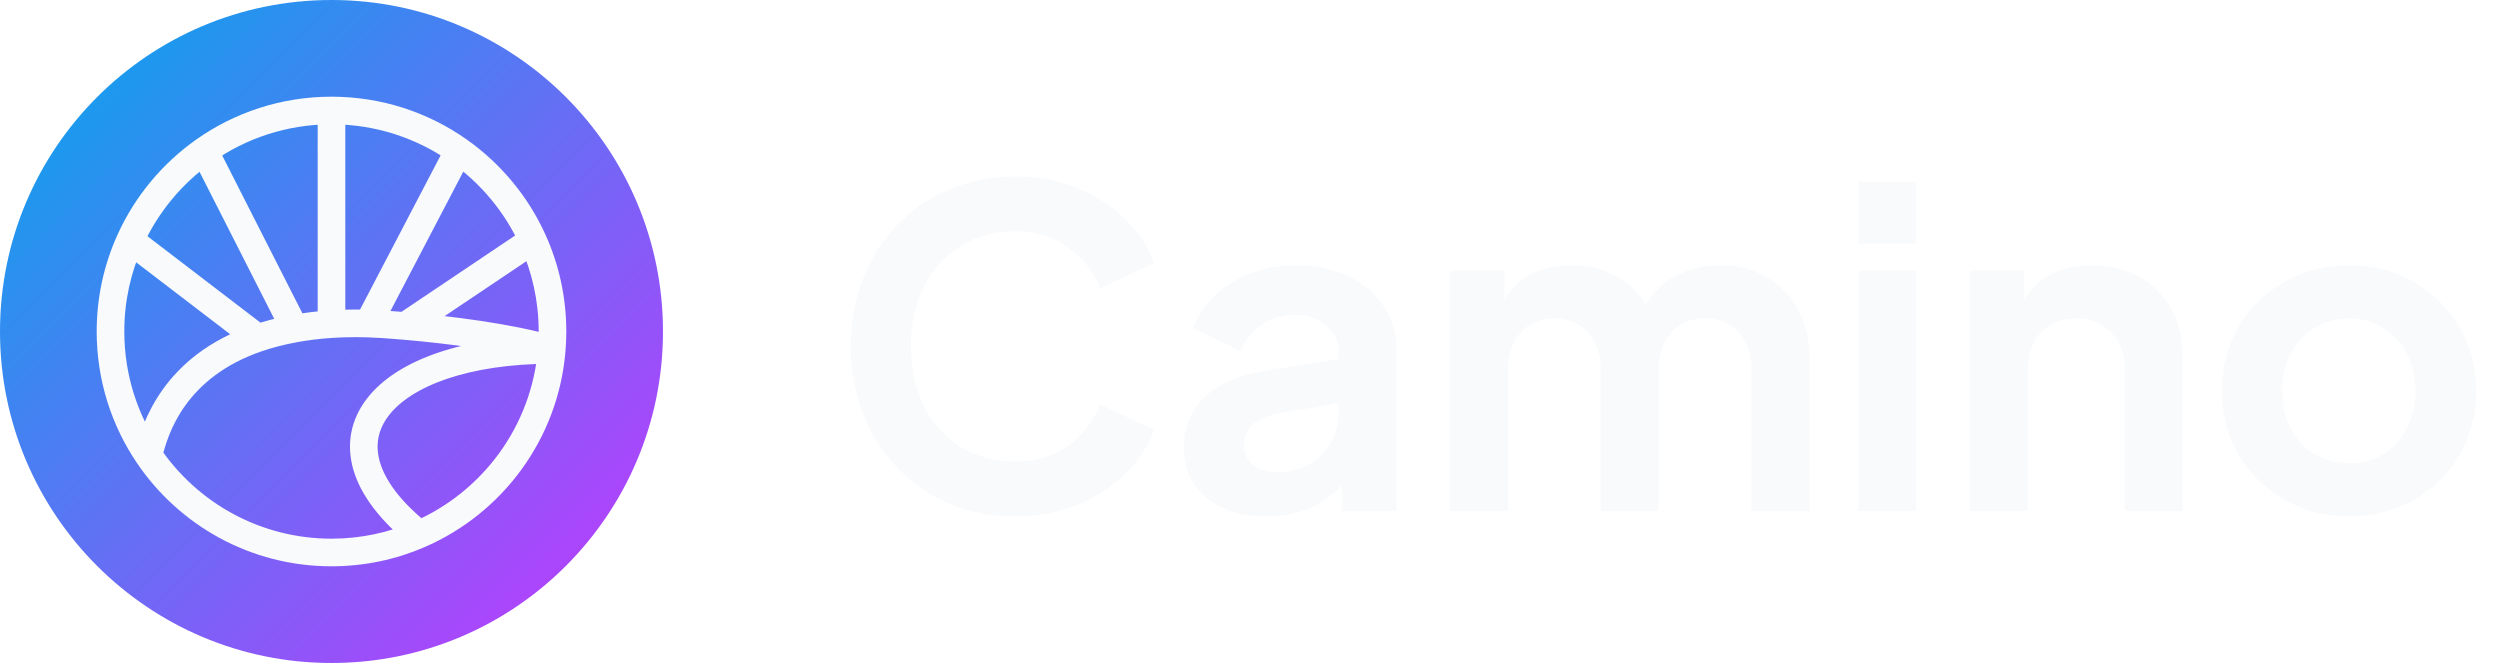
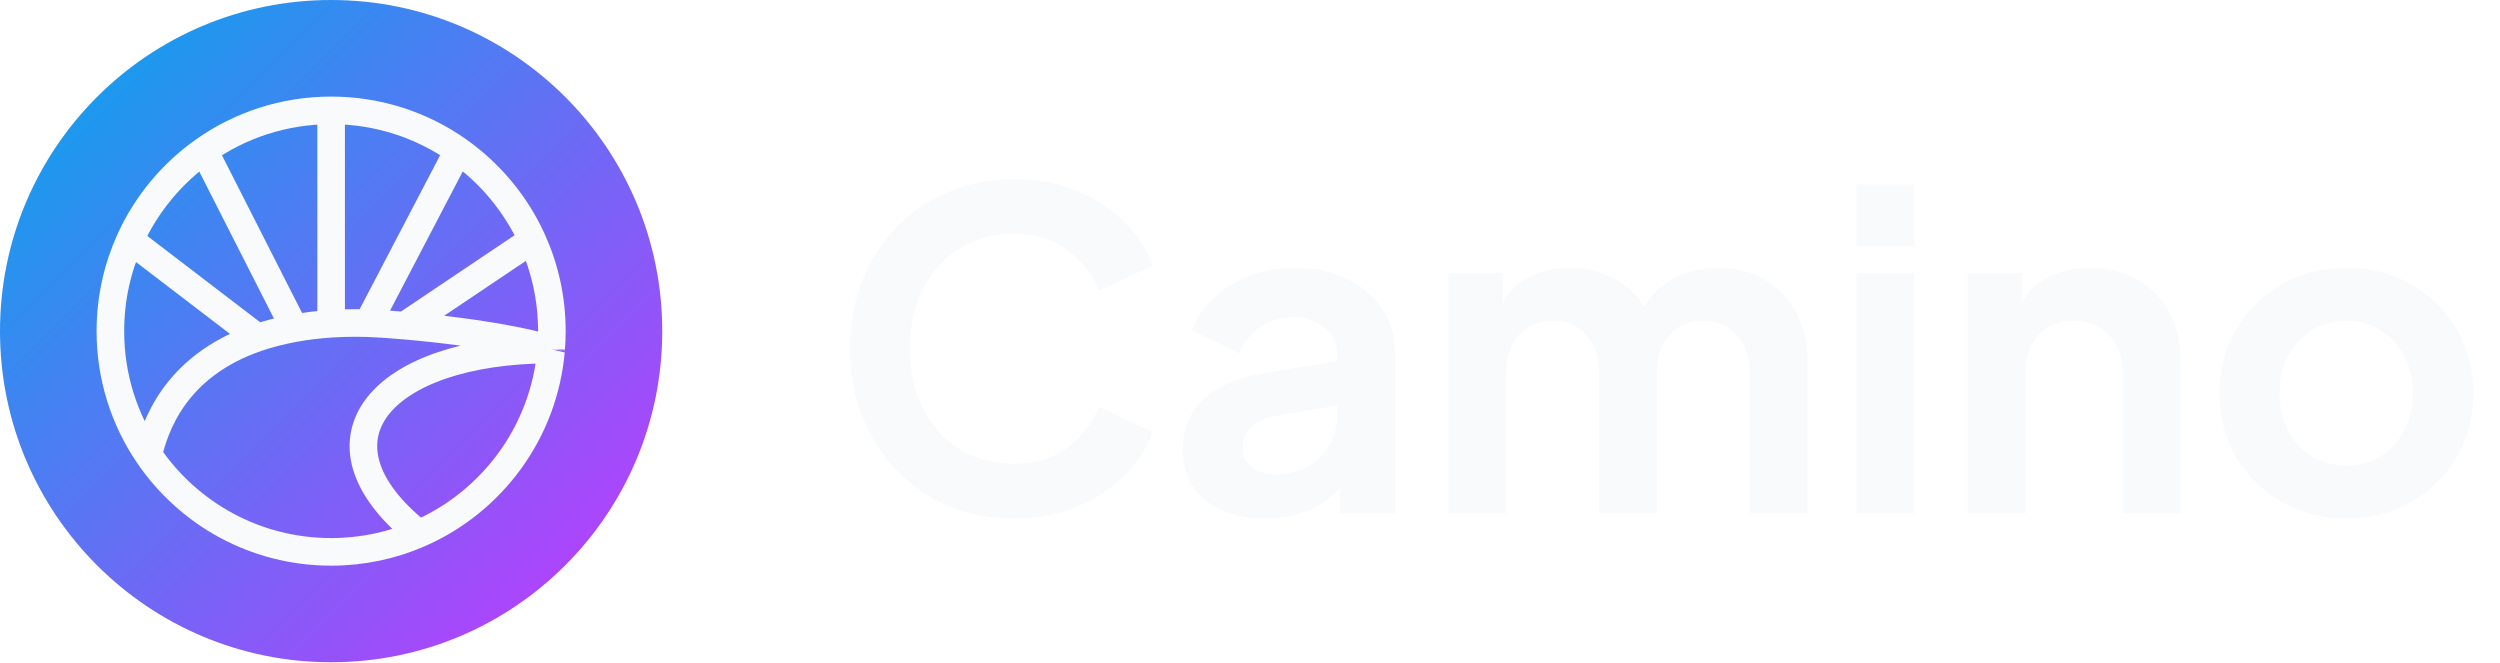
- <svg xmlns="http://www.w3.org/2000/svg" width="181" height="48" viewBox="0 0 181 48" fill="none">
-   <rect width="48" height="48" rx="24" fill="url(#paint0_linear_230_9085)" />
-   <path d="M19.875 24.11L20.127 25.078H20.127L19.875 24.11ZM21.911 23.691L22.064 24.68H22.064L21.911 23.691ZM23.333 23.516L23.242 22.521H23.242L23.333 23.516ZM24.901 23.422L24.871 22.422L24.901 23.422ZM27.773 23.48L27.705 24.477H27.705L27.773 23.48ZM30.333 38.667L30.959 37.887L30.959 37.886L30.333 38.667ZM10.749 32.969L9.921 33.531L10.749 32.969ZM9.42 17.4L8.51 16.987L9.42 17.4ZM14.792 10.914L14.216 10.096L14.792 10.914ZM33.205 10.912L33.781 10.094L33.205 10.912ZM30.358 38.687L30.756 39.604L30.358 38.687ZM18.989 25.418C19.349 25.296 19.728 25.182 20.127 25.078L19.624 23.142C19.178 23.258 18.752 23.386 18.345 23.525L18.989 25.418ZM20.127 25.078C20.57 24.963 21.032 24.861 21.513 24.773L21.154 22.805C20.624 22.902 20.115 23.015 19.624 23.142L20.127 25.078ZM21.513 24.773C21.694 24.739 21.878 24.708 22.064 24.68L21.758 22.703C21.553 22.735 21.352 22.769 21.154 22.805L21.513 24.773ZM22.064 24.68C22.502 24.612 22.955 24.555 23.425 24.512L23.242 22.521C22.732 22.568 22.237 22.629 21.758 22.703L22.064 24.68ZM23.425 24.512C23.635 24.493 23.848 24.476 24.065 24.462L23.935 22.466C23.701 22.482 23.47 22.5 23.242 22.521L23.425 24.512ZM24.065 24.462C24.348 24.444 24.637 24.43 24.931 24.421L24.871 22.422C24.554 22.432 24.242 22.446 23.935 22.466L24.065 24.462ZM24.931 24.421C25.479 24.405 26.047 24.405 26.635 24.424L26.699 22.425C26.07 22.405 25.461 22.404 24.871 22.422L24.931 24.421ZM26.635 24.424C26.984 24.435 27.341 24.453 27.705 24.477L27.84 22.482C27.453 22.456 27.072 22.437 26.699 22.425L26.635 24.424ZM27.705 24.477C28.147 24.507 28.668 24.547 29.247 24.597L29.42 22.605C28.829 22.553 28.295 22.513 27.84 22.482L27.705 24.477ZM25 23.464V8H23V23.464H25ZM11.722 33.198C12.136 31.434 13.394 27.322 18.989 25.418L18.345 23.525C11.799 25.752 10.257 30.683 9.775 32.741L11.722 33.198ZM24 39C18.833 39 14.275 36.388 11.576 32.408L9.921 33.531C12.976 38.036 18.142 41 24 41V39ZM11.576 32.408C9.95 30.01 9 27.118 9 24H7C7 27.53 8.077 30.812 9.921 33.531L11.576 32.408ZM19.274 23.677L10.028 16.606L8.813 18.194L18.059 25.266L19.274 23.677ZM9 24C9 21.792 9.476 19.698 10.331 17.813L8.51 16.987C7.54 19.126 7 21.502 7 24H9ZM10.331 17.813C11.441 15.364 13.191 13.265 15.368 11.731L14.216 10.096C11.751 11.834 9.769 14.21 8.51 16.987L10.331 17.813ZM15.368 11.731C17.809 10.01 20.785 9 24 9V7C20.359 7 16.983 8.146 14.216 10.096L15.368 11.731ZM13.9 11.366L20.442 24.242L22.225 23.336L15.684 10.461L13.9 11.366ZM32.319 10.448L25.78 22.961L27.553 23.887L34.092 11.375L32.319 10.448ZM24 9C27.214 9 30.189 10.01 32.629 11.729L33.781 10.094C31.015 8.145 27.64 7 24 7V9ZM32.629 11.729C34.806 13.262 36.555 15.36 37.666 17.807L39.487 16.98C38.228 14.206 36.246 11.831 33.781 10.094L32.629 11.729ZM37.666 17.807C38.523 19.694 39 21.79 39 24H41C41 21.499 40.459 19.122 39.487 16.98L37.666 17.807ZM29.891 24.431L39.134 18.224L38.019 16.564L28.776 22.771L29.891 24.431ZM29.247 24.597C32.27 24.86 36.739 25.401 39.66 26.275L40.233 24.359C37.098 23.421 32.448 22.869 29.42 22.605L29.247 24.597ZM39 24C39 24.416 38.983 24.829 38.95 25.236L40.943 25.398C40.981 24.937 41 24.471 41 24H39ZM38.95 25.236C38.949 25.241 38.949 25.246 38.949 25.251L40.942 25.416C40.942 25.41 40.943 25.404 40.943 25.398L38.95 25.236ZM30.959 37.886C28.946 36.273 27.889 34.757 27.508 33.461C27.142 32.212 27.377 31.087 28.143 30.088C28.937 29.054 30.342 28.11 32.366 27.424C34.38 26.742 36.94 26.338 39.947 26.333L39.944 24.333C36.77 24.338 33.987 24.764 31.725 25.53C29.473 26.293 27.671 27.418 26.556 28.871C25.414 30.361 25.038 32.144 25.589 34.024C26.127 35.857 27.516 37.69 29.708 39.447L30.959 37.886ZM38.949 25.251C38.485 30.873 34.918 35.62 29.961 37.769L30.756 39.604C36.371 37.17 40.416 31.794 40.942 25.416L38.949 25.251ZM29.961 37.769C28.135 38.561 26.12 39 24 39V41C26.399 41 28.684 40.503 30.756 39.604L29.961 37.769ZM29.707 39.447L29.732 39.467L30.984 37.907L30.959 37.887L29.707 39.447Z" fill="#F8FAFC" />
-   <path d="M73.504 37.384C75.211 37.384 76.736 37.096 78.08 36.52C79.445 35.944 80.597 35.187 81.536 34.248C82.475 33.288 83.147 32.243 83.552 31.112L79.648 29.288C79.179 30.483 78.411 31.475 77.344 32.264C76.299 33.032 75.019 33.416 73.504 33.416C72.011 33.416 70.699 33.064 69.568 32.36C68.437 31.656 67.552 30.685 66.912 29.448C66.272 28.189 65.952 26.728 65.952 25.064C65.952 23.4 66.272 21.949 66.912 20.712C67.552 19.453 68.437 18.483 69.568 17.8C70.699 17.096 72.011 16.744 73.504 16.744C75.019 16.744 76.299 17.139 77.344 17.928C78.411 18.696 79.179 19.677 79.648 20.872L83.552 19.048C83.147 17.917 82.475 16.883 81.536 15.944C80.597 14.984 79.445 14.216 78.08 13.64C76.736 13.064 75.211 12.776 73.504 12.776C71.797 12.776 70.219 13.085 68.768 13.704C67.317 14.301 66.059 15.155 64.992 16.264C63.925 17.352 63.093 18.653 62.496 20.168C61.899 21.661 61.6 23.293 61.6 25.064C61.6 26.835 61.899 28.477 62.496 29.992C63.093 31.485 63.925 32.787 64.992 33.896C66.059 35.005 67.317 35.869 68.768 36.488C70.219 37.085 71.797 37.384 73.504 37.384ZM91.701 37.384C93.962 37.384 95.775 36.637 97.141 35.144V37H101.109V25.416C101.109 24.2 100.799 23.123 100.181 22.184C99.562 21.245 98.709 20.52 97.621 20.008C96.554 19.475 95.306 19.208 93.877 19.208C92.127 19.208 90.57 19.624 89.205 20.456C87.839 21.288 86.901 22.387 86.389 23.752L89.813 25.416C90.133 24.627 90.634 23.997 91.317 23.528C91.999 23.037 92.799 22.792 93.717 22.792C94.677 22.792 95.445 23.048 96.021 23.56C96.618 24.051 96.917 24.669 96.917 25.416V25.992L91.733 26.824C89.685 27.165 88.17 27.816 87.189 28.776C86.207 29.736 85.717 30.941 85.717 32.392C85.717 33.928 86.261 35.144 87.349 36.04C88.437 36.936 89.887 37.384 91.701 37.384ZM90.069 32.232C90.069 31.016 90.89 30.248 92.533 29.928L96.917 29.192V29.896C96.917 31.091 96.501 32.104 95.669 32.936C94.858 33.768 93.791 34.184 92.469 34.184C91.765 34.184 91.189 34.013 90.741 33.672C90.293 33.309 90.069 32.829 90.069 32.232ZM104.983 37H109.175V26.792C109.175 25.661 109.485 24.755 110.103 24.072C110.722 23.389 111.533 23.048 112.535 23.048C113.559 23.048 114.37 23.389 114.967 24.072C115.586 24.733 115.895 25.64 115.895 26.792V37H120.087V26.792C120.087 25.661 120.397 24.755 121.015 24.072C121.634 23.389 122.445 23.048 123.447 23.048C124.471 23.048 125.282 23.389 125.879 24.072C126.498 24.733 126.807 25.64 126.807 26.792V37H130.999V25.8C130.999 24.499 130.711 23.357 130.135 22.376C129.581 21.373 128.823 20.595 127.863 20.04C126.903 19.485 125.805 19.208 124.567 19.208C123.415 19.208 122.37 19.443 121.431 19.912C120.514 20.381 119.757 21.085 119.159 22.024C118.647 21.171 117.911 20.488 116.951 19.976C116.013 19.464 114.957 19.208 113.783 19.208C112.695 19.208 111.725 19.421 110.871 19.848C110.018 20.275 109.367 20.915 108.919 21.768V19.592H104.983V37ZM134.546 17.64H138.738V13.16H134.546V17.64ZM134.546 37H138.738V19.592H134.546V37ZM142.608 37H146.8V26.792C146.8 25.661 147.12 24.755 147.76 24.072C148.422 23.389 149.275 23.048 150.32 23.048C151.366 23.048 152.208 23.389 152.848 24.072C153.51 24.733 153.84 25.64 153.84 26.792V37H158.032V25.8C158.032 24.499 157.755 23.357 157.2 22.376C156.646 21.373 155.867 20.595 154.864 20.04C153.883 19.485 152.752 19.208 151.472 19.208C150.384 19.208 149.403 19.421 148.528 19.848C147.675 20.275 147.014 20.904 146.544 21.736V19.592H142.608V37ZM170.089 37.384C171.774 37.384 173.31 37 174.697 36.232C176.084 35.443 177.193 34.365 178.025 33C178.857 31.613 179.273 30.045 179.273 28.296C179.273 26.547 178.857 24.989 178.025 23.624C177.214 22.259 176.116 21.181 174.729 20.392C173.342 19.603 171.796 19.208 170.089 19.208C168.361 19.208 166.804 19.603 165.417 20.392C164.03 21.181 162.921 22.259 162.089 23.624C161.278 24.989 160.873 26.547 160.873 28.296C160.873 30.045 161.278 31.603 162.089 32.968C162.921 34.333 164.03 35.411 165.417 36.2C166.825 36.989 168.382 37.384 170.089 37.384ZM170.089 33.544C169.15 33.544 168.308 33.32 167.561 32.872C166.836 32.424 166.26 31.805 165.833 31.016C165.428 30.205 165.225 29.299 165.225 28.296C165.225 27.293 165.428 26.397 165.833 25.608C166.26 24.819 166.836 24.2 167.561 23.752C168.308 23.283 169.15 23.048 170.089 23.048C171.028 23.048 171.849 23.283 172.553 23.752C173.278 24.2 173.844 24.819 174.249 25.608C174.676 26.397 174.889 27.293 174.889 28.296C174.889 29.299 174.676 30.205 174.249 31.016C173.844 31.805 173.278 32.424 172.553 32.872C171.849 33.32 171.028 33.544 170.089 33.544Z" fill="#F8FAFC" />
+ <svg xmlns="http://www.w3.org/2000/svg" width="151" height="40" viewBox="0 0 151 40" fill="none">
+   <rect width="40" height="40" rx="20" fill="url(#paint0_linear_501_5)" />
+   <path d="M20 6.667V19.553M20 6.667C17.143 6.667 14.497 7.565 12.327 9.095M20 6.667C22.856 6.667 25.502 7.564 27.671 9.093M15.556 20.393C15.875 20.284 16.211 20.183 16.563 20.092C16.952 19.991 17.357 19.901 17.778 19.824M15.556 20.393C10.497 22.114 9.33 25.882 8.957 27.474M15.556 20.393L7.85 14.5M17.778 19.824C17.936 19.795 18.096 19.768 18.259 19.743C18.641 19.683 19.036 19.635 19.444 19.597C19.627 19.58 19.812 19.566 20 19.553M17.778 19.824L12.327 9.095M20 19.553C20.246 19.538 20.496 19.526 20.751 19.518C21.225 19.504 21.715 19.504 22.222 19.52M22.222 19.52C22.523 19.53 22.831 19.545 23.144 19.566C23.517 19.591 23.957 19.625 24.444 19.668M22.222 19.52L27.671 9.093M24.444 19.668L32.147 14.495M24.444 19.668C26.966 19.887 30.765 20.343 33.289 21.098M8.957 27.474C11.355 31.01 15.406 33.333 20 33.333C21.883 33.333 23.674 32.943 25.299 32.239M8.957 27.474C7.511 25.343 6.667 22.77 6.667 20C6.667 18.039 7.09 16.177 7.85 14.5M7.85 14.5C8.837 12.323 10.393 10.458 12.327 9.095M27.671 9.093C29.605 10.455 31.16 12.319 32.147 14.495M32.147 14.495C32.909 16.173 33.333 18.037 33.333 20C33.333 20.37 33.318 20.736 33.289 21.098M33.289 21.098C33.288 21.102 33.288 21.107 33.288 21.111M33.288 21.111C22.986 21.127 18.269 26.605 25.278 32.222L25.299 32.239M33.288 21.111C32.875 26.111 29.703 30.329 25.299 32.239" stroke="#F8FAFC" stroke-width="1.667" />
+   <path d="M61.253 31.32C62.676 31.32 63.947 31.08 65.067 30.6C66.204 30.12 67.164 29.489 67.947 28.707C68.729 27.907 69.289 27.036 69.627 26.093L66.373 24.573C65.982 25.569 65.342 26.396 64.453 27.053C63.582 27.693 62.516 28.013 61.253 28.013C60.009 28.013 58.916 27.72 57.973 27.133C57.031 26.547 56.293 25.738 55.76 24.707C55.227 23.658 54.96 22.44 54.96 21.053C54.96 19.667 55.227 18.458 55.76 17.427C56.293 16.378 57.031 15.569 57.973 15C58.916 14.413 60.009 14.12 61.253 14.12C62.516 14.12 63.582 14.449 64.453 15.107C65.342 15.747 65.982 16.564 66.373 17.56L69.627 16.04C69.289 15.098 68.729 14.236 67.947 13.453C67.164 12.653 66.204 12.013 65.067 11.533C63.947 11.053 62.676 10.813 61.253 10.813C59.831 10.813 58.516 11.071 57.307 11.587C56.098 12.084 55.049 12.796 54.16 13.72C53.271 14.627 52.578 15.711 52.08 16.973C51.582 18.218 51.333 19.578 51.333 21.053C51.333 22.529 51.582 23.898 52.08 25.16C52.578 26.404 53.271 27.489 54.16 28.413C55.049 29.338 56.098 30.058 57.307 30.573C58.516 31.071 59.831 31.32 61.253 31.32ZM76.417 31.32C78.302 31.32 79.813 30.698 80.951 29.453V31H84.257V21.347C84.257 20.333 83.999 19.436 83.484 18.653C82.968 17.871 82.257 17.267 81.351 16.84C80.462 16.396 79.422 16.173 78.231 16.173C76.773 16.173 75.475 16.52 74.337 17.213C73.2 17.907 72.417 18.822 71.991 19.96L74.844 21.347C75.111 20.689 75.528 20.164 76.097 19.773C76.666 19.364 77.333 19.16 78.097 19.16C78.897 19.16 79.537 19.373 80.017 19.8C80.515 20.209 80.764 20.724 80.764 21.347V21.827L76.444 22.52C74.737 22.804 73.475 23.347 72.657 24.147C71.84 24.947 71.431 25.951 71.431 27.16C71.431 28.44 71.884 29.453 72.791 30.2C73.697 30.947 74.906 31.32 76.417 31.32ZM75.057 27.027C75.057 26.013 75.742 25.373 77.111 25.107L80.764 24.493V25.08C80.764 26.076 80.417 26.92 79.724 27.613C79.048 28.307 78.159 28.653 77.057 28.653C76.471 28.653 75.991 28.511 75.617 28.227C75.244 27.924 75.057 27.524 75.057 27.027ZM87.486 31H90.979V22.493C90.979 21.551 91.237 20.796 91.753 20.227C92.268 19.658 92.944 19.373 93.779 19.373C94.633 19.373 95.308 19.658 95.806 20.227C96.322 20.778 96.579 21.533 96.579 22.493V31H100.073V22.493C100.073 21.551 100.33 20.796 100.846 20.227C101.362 19.658 102.037 19.373 102.873 19.373C103.726 19.373 104.402 19.658 104.899 20.227C105.415 20.778 105.673 21.533 105.673 22.493V31H109.166V21.667C109.166 20.582 108.926 19.631 108.446 18.813C107.984 17.978 107.353 17.329 106.553 16.867C105.753 16.404 104.837 16.173 103.806 16.173C102.846 16.173 101.975 16.369 101.193 16.76C100.428 17.151 99.797 17.738 99.299 18.52C98.873 17.809 98.259 17.24 97.459 16.813C96.677 16.387 95.797 16.173 94.819 16.173C93.913 16.173 93.104 16.351 92.393 16.707C91.682 17.062 91.139 17.596 90.766 18.307V16.493H87.486V31ZM112.121 14.867H115.615V11.133H112.121V14.867ZM112.121 31H115.615V16.493H112.121V31ZM118.84 31H122.334V22.493C122.334 21.551 122.6 20.796 123.134 20.227C123.685 19.658 124.396 19.373 125.267 19.373C126.138 19.373 126.84 19.658 127.374 20.227C127.925 20.778 128.2 21.533 128.2 22.493V31H131.694V21.667C131.694 20.582 131.462 19.631 131 18.813C130.538 17.978 129.889 17.329 129.054 16.867C128.236 16.404 127.294 16.173 126.227 16.173C125.32 16.173 124.502 16.351 123.774 16.707C123.062 17.062 122.511 17.587 122.12 18.28V16.493H118.84V31ZM141.741 31.32C143.145 31.32 144.425 31 145.581 30.36C146.736 29.702 147.661 28.804 148.354 27.667C149.047 26.511 149.394 25.204 149.394 23.747C149.394 22.289 149.047 20.991 148.354 19.853C147.679 18.716 146.763 17.818 145.607 17.16C144.452 16.502 143.163 16.173 141.741 16.173C140.301 16.173 139.003 16.502 137.847 17.16C136.692 17.818 135.767 18.716 135.074 19.853C134.399 20.991 134.061 22.289 134.061 23.747C134.061 25.204 134.399 26.502 135.074 27.64C135.767 28.778 136.692 29.676 137.847 30.333C139.021 30.991 140.319 31.32 141.741 31.32ZM141.741 28.12C140.959 28.12 140.256 27.933 139.634 27.56C139.03 27.187 138.55 26.671 138.194 26.013C137.856 25.338 137.687 24.582 137.687 23.747C137.687 22.911 137.856 22.164 138.194 21.507C138.55 20.849 139.03 20.333 139.634 19.96C140.256 19.569 140.959 19.373 141.741 19.373C142.523 19.373 143.207 19.569 143.794 19.96C144.399 20.333 144.87 20.849 145.207 21.507C145.563 22.164 145.741 22.911 145.741 23.747C145.741 24.582 145.563 25.338 145.207 26.013C144.87 26.671 144.399 27.187 143.794 27.56C143.207 27.933 142.523 28.12 141.741 28.12Z" fill="#F8FAFC" />
  <defs>
-     <linearGradient id="paint0_linear_230_9085" x1="0" y1="0" x2="48" y2="48" gradientUnits="userSpaceOnUse">
+     <linearGradient id="paint0_linear_501_5" x1="0" y1="0" x2="40" y2="40" gradientUnits="userSpaceOnUse">
      <stop offset="0.105" stop-color="#149EED" />
      <stop offset="0.895" stop-color="#B440FC" />
    </linearGradient>
  </defs>
</svg>
